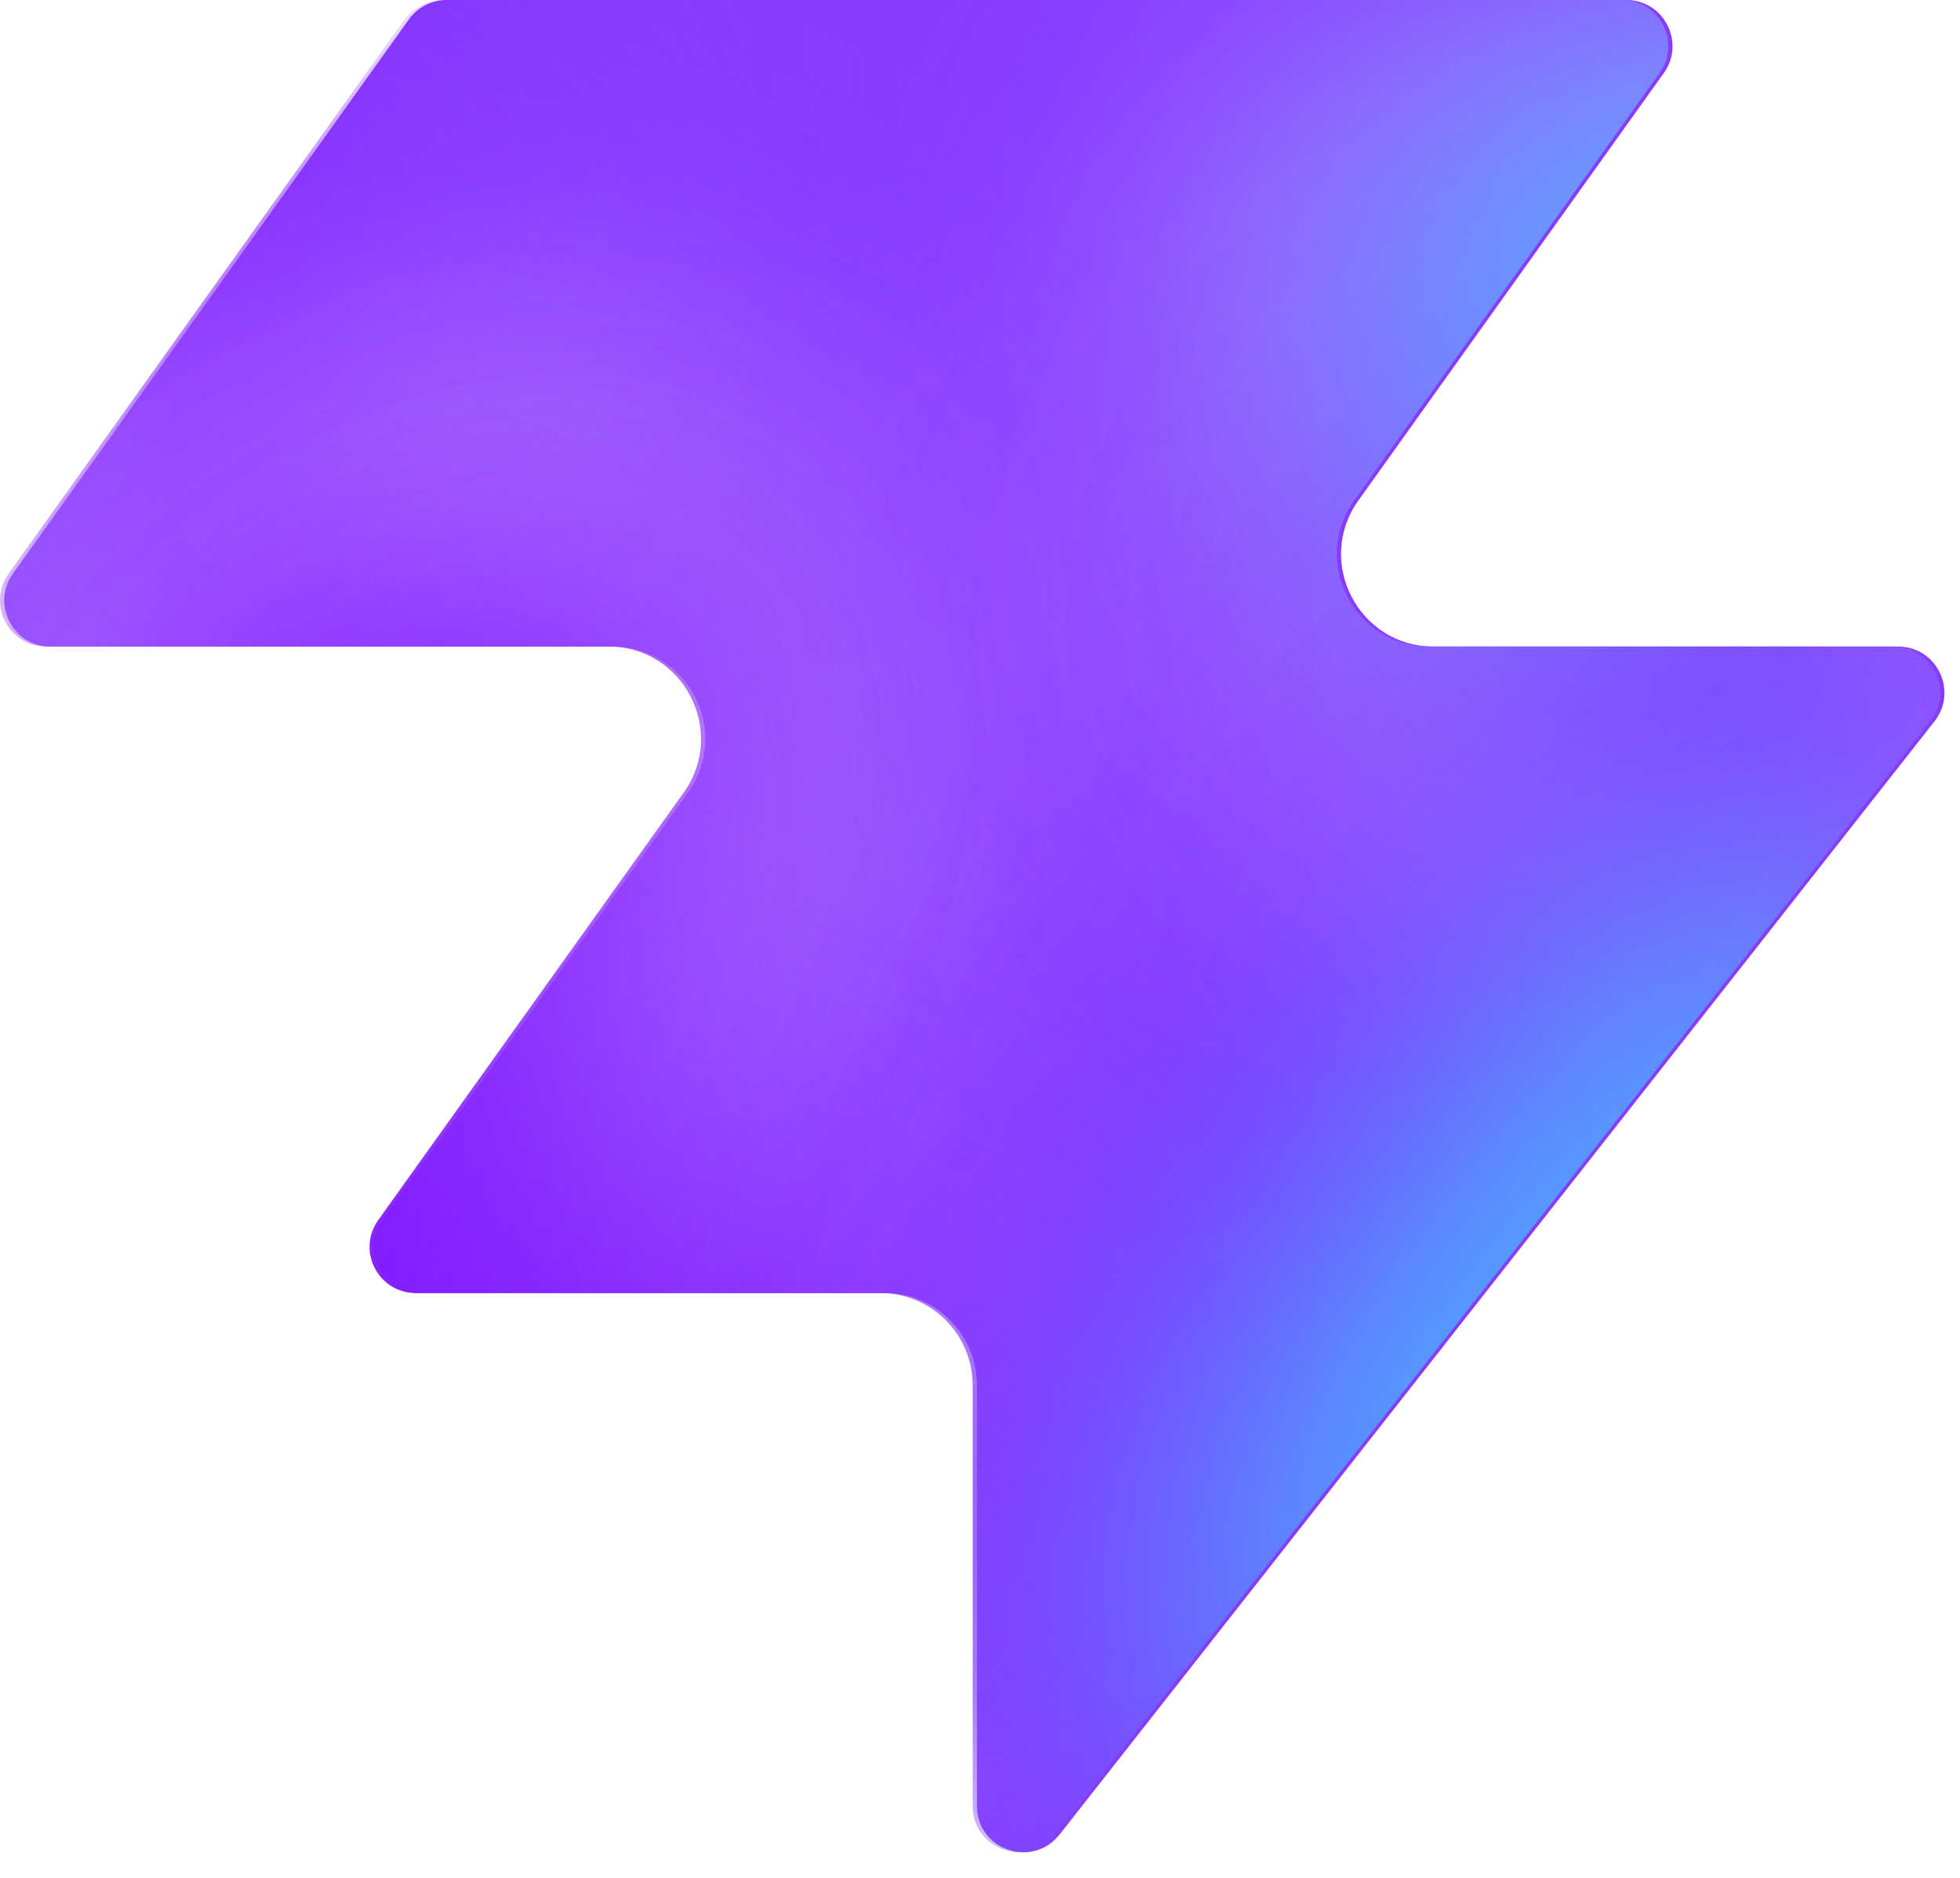
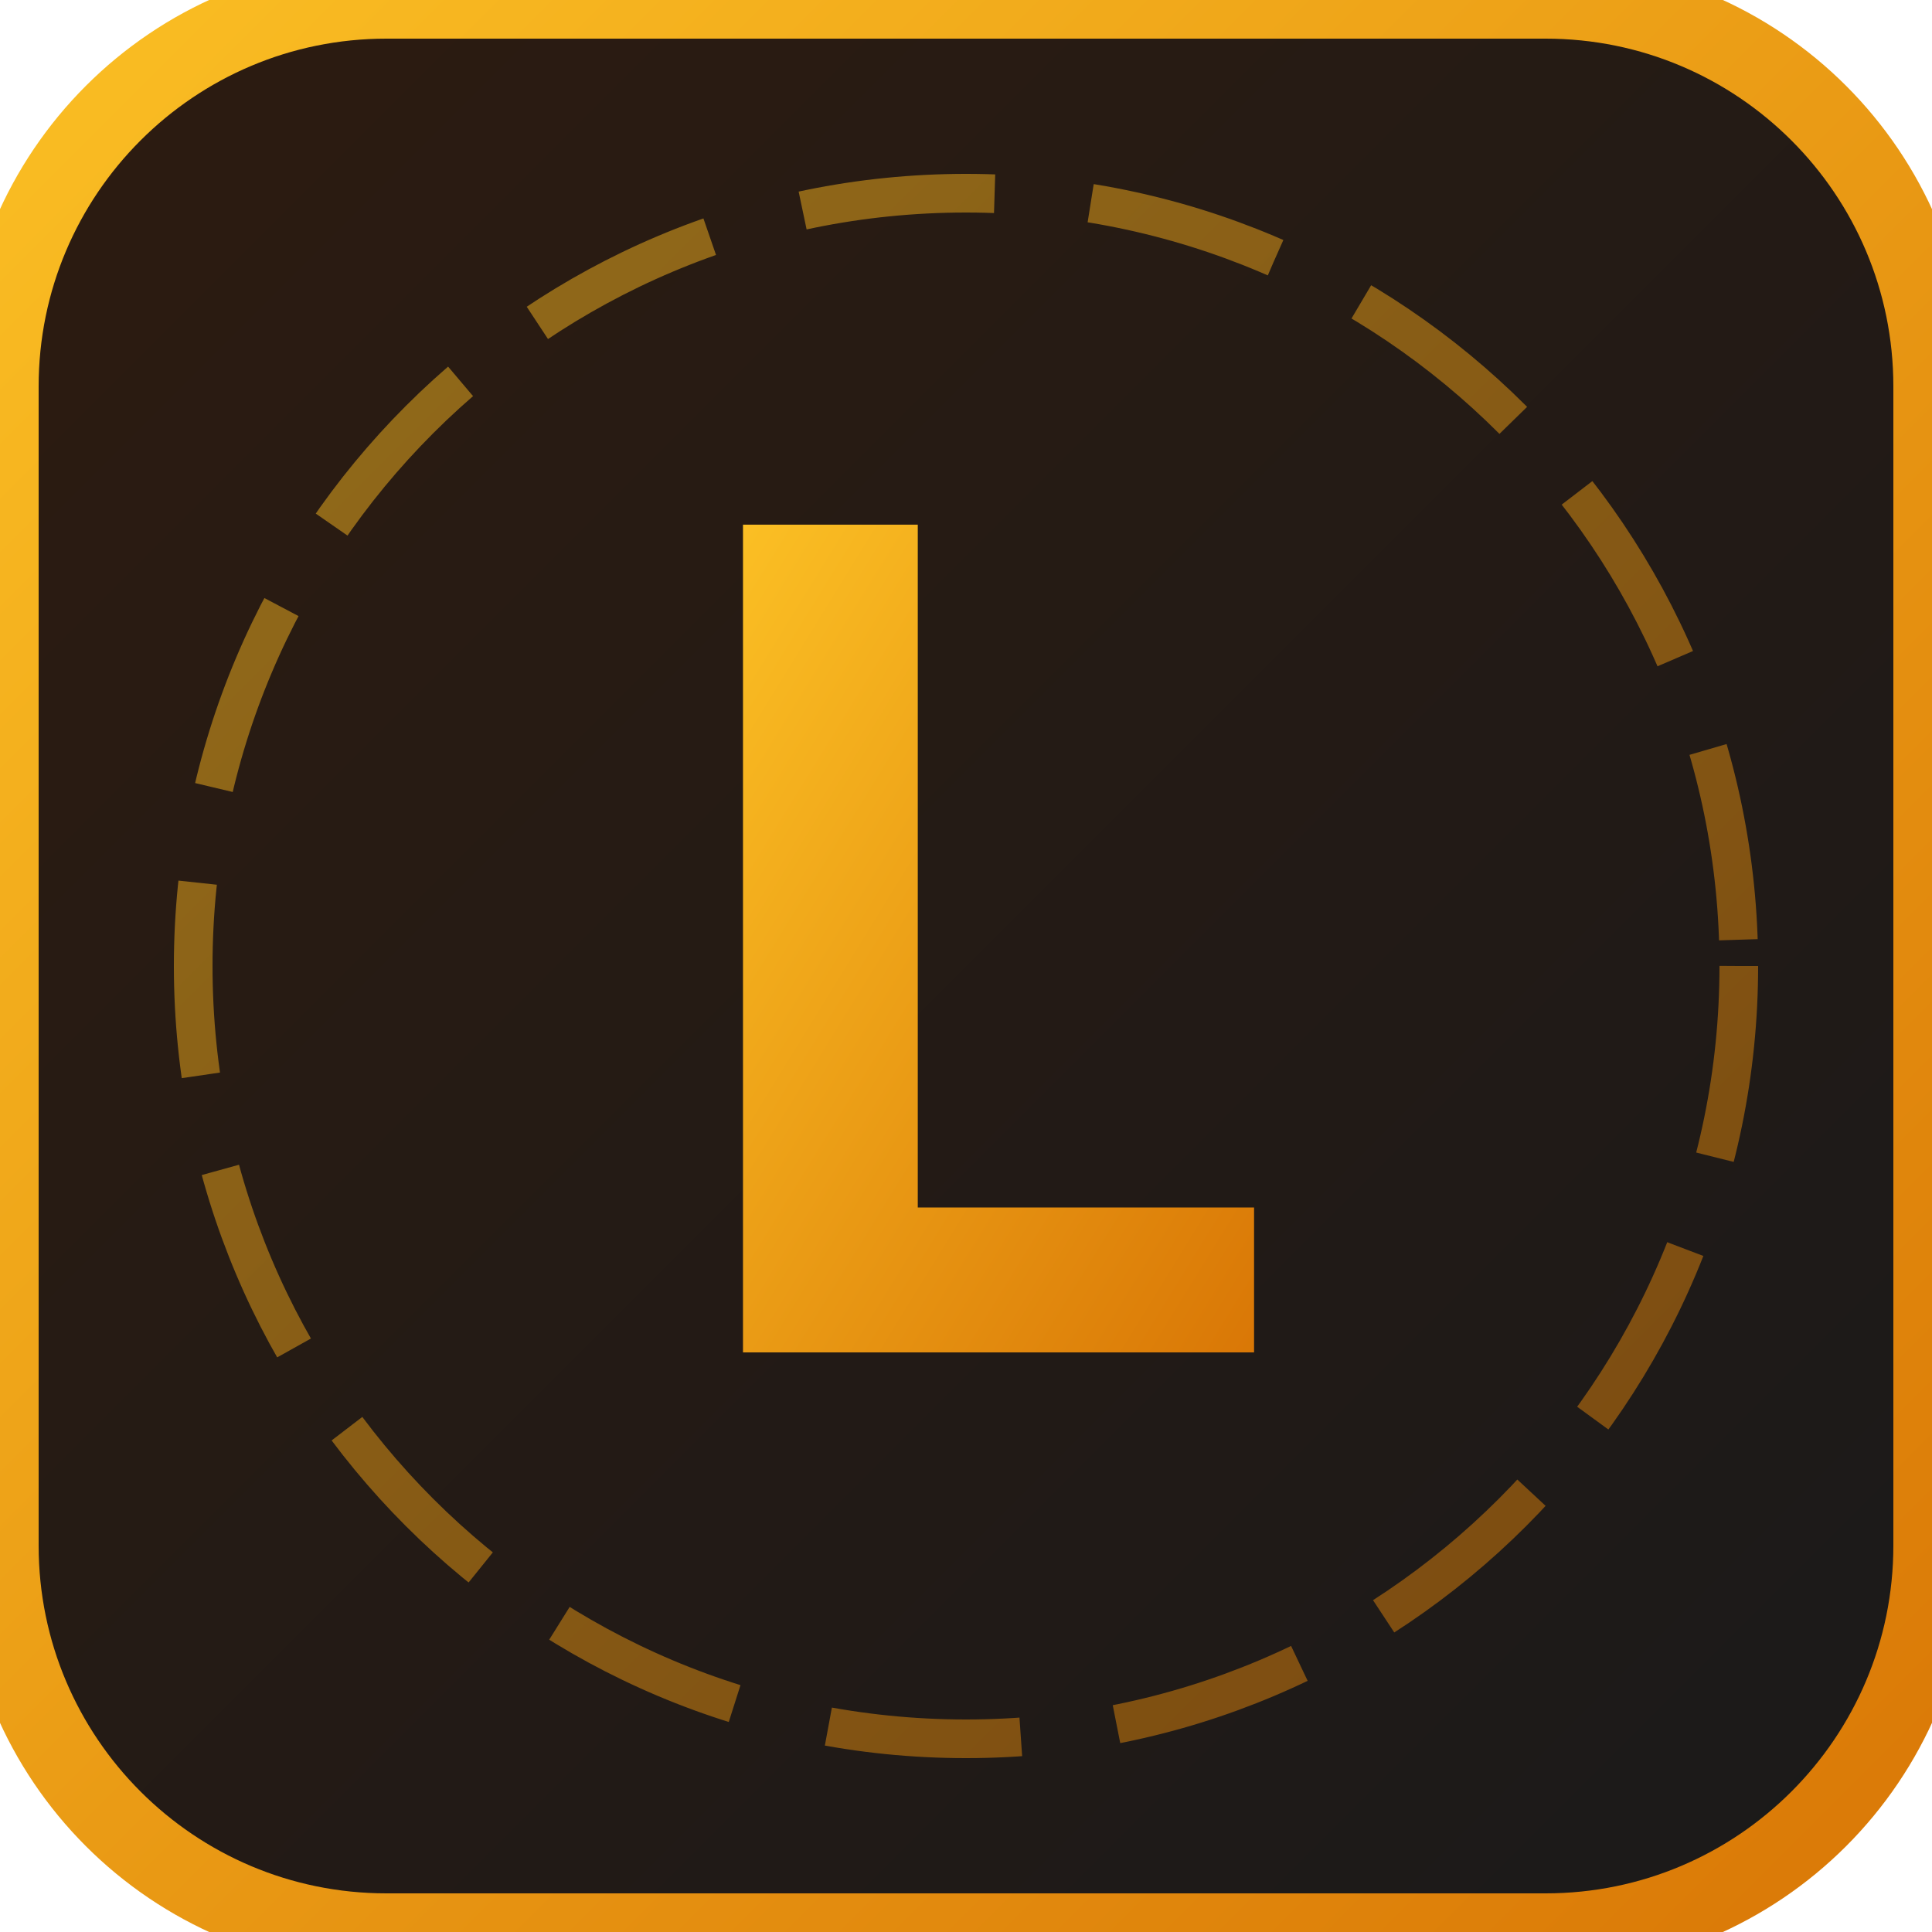
- <svg xmlns="http://www.w3.org/2000/svg" width="48" height="46" fill="none" viewBox="0 0 48 46">
-   <path fill="#863bff" d="M25.946 44.938c-.664.845-2.021.375-2.021-.698V33.937a2.26 2.26 0 0 0-2.262-2.262H10.287c-.92 0-1.456-1.04-.92-1.788l7.48-10.471c1.07-1.497 0-3.578-1.842-3.578H1.237c-.92 0-1.456-1.04-.92-1.788L10.013.474c.214-.297.556-.474.92-.474h28.894c.92 0 1.456 1.04.92 1.788l-7.48 10.471c-1.07 1.498 0 3.579 1.842 3.579h11.377c.943 0 1.473 1.088.89 1.83L25.947 44.94z" style="fill:#863bff;fill:color(display-p3 .525 .23 1);fill-opacity:1" />
-   <mask id="a" width="48" height="46" x="0" y="0" maskUnits="userSpaceOnUse" style="mask-type:alpha">
-     <path fill="#000" d="M25.842 44.938c-.664.844-2.021.375-2.021-.698V33.937a2.26 2.26 0 0 0-2.262-2.262H10.183c-.92 0-1.456-1.04-.92-1.788l7.48-10.471c1.07-1.498 0-3.579-1.842-3.579H1.133c-.92 0-1.456-1.04-.92-1.787L9.91.473c.214-.297.556-.474.92-.474h28.894c.92 0 1.456 1.04.92 1.788l-7.48 10.471c-1.07 1.498 0 3.578 1.842 3.578h11.377c.943 0 1.473 1.088.89 1.832L25.843 44.94z" style="fill:#000;fill-opacity:1" />
-   </mask>
-   <g mask="url(#a)">
-     <g filter="url(#b)">
-       <ellipse cx="5.508" cy="14.704" fill="#ede6ff" rx="5.508" ry="14.704" style="fill:#ede6ff;fill:color(display-p3 .927 .903 1);fill-opacity:1" transform="matrix(.00324 1 1 -.00324 -4.47 31.516)" />
-     </g>
-     <g filter="url(#c)">
-       <ellipse cx="10.399" cy="29.851" fill="#ede6ff" rx="10.399" ry="29.851" style="fill:#ede6ff;fill:color(display-p3 .927 .903 1);fill-opacity:1" transform="matrix(.00324 1 1 -.00324 -39.328 7.883)" />
-     </g>
-     <g filter="url(#d)">
-       <ellipse cx="5.508" cy="30.487" fill="#7e14ff" rx="5.508" ry="30.487" style="fill:#7e14ff;fill:color(display-p3 .492 .077 1);fill-opacity:1" transform="rotate(89.814 -25.913 -14.639)scale(1 -1)" />
-     </g>
-     <g filter="url(#e)">
-       <ellipse cx="5.508" cy="30.599" fill="#7e14ff" rx="5.508" ry="30.599" style="fill:#7e14ff;fill:color(display-p3 .492 .077 1);fill-opacity:1" transform="rotate(89.814 -32.644 -3.334)scale(1 -1)" />
-     </g>
-     <g filter="url(#f)">
-       <ellipse cx="5.508" cy="30.599" fill="#7e14ff" rx="5.508" ry="30.599" style="fill:#7e14ff;fill:color(display-p3 .492 .077 1);fill-opacity:1" transform="matrix(.00324 1 1 -.00324 -34.34 30.47)" />
-     </g>
-     <g filter="url(#g)">
-       <ellipse cx="14.072" cy="22.078" fill="#ede6ff" rx="14.072" ry="22.078" style="fill:#ede6ff;fill:color(display-p3 .927 .903 1);fill-opacity:1" transform="rotate(93.35 24.506 48.493)scale(-1 1)" />
-     </g>
-     <g filter="url(#h)">
-       <ellipse cx="3.47" cy="21.501" fill="#7e14ff" rx="3.47" ry="21.501" style="fill:#7e14ff;fill:color(display-p3 .492 .077 1);fill-opacity:1" transform="rotate(89.009 28.708 47.59)scale(-1 1)" />
-     </g>
-     <g filter="url(#i)">
-       <ellipse cx="3.47" cy="21.501" fill="#7e14ff" rx="3.47" ry="21.501" style="fill:#7e14ff;fill:color(display-p3 .492 .077 1);fill-opacity:1" transform="rotate(89.009 28.708 47.59)scale(-1 1)" />
-     </g>
-     <g filter="url(#j)">
-       <ellipse cx=".387" cy="8.972" fill="#7e14ff" rx="4.407" ry="29.108" style="fill:#7e14ff;fill:color(display-p3 .492 .077 1);fill-opacity:1" transform="rotate(39.51 .387 8.972)" />
-     </g>
-     <g filter="url(#k)">
-       <ellipse cx="47.523" cy="-6.092" fill="#7e14ff" rx="4.407" ry="29.108" style="fill:#7e14ff;fill:color(display-p3 .492 .077 1);fill-opacity:1" transform="rotate(37.892 47.523 -6.092)" />
-     </g>
-     <g filter="url(#l)">
-       <ellipse cx="41.412" cy="6.333" fill="#47bfff" rx="5.971" ry="9.665" style="fill:#47bfff;fill:color(display-p3 .28 .748 1);fill-opacity:1" transform="rotate(37.892 41.412 6.333)" />
-     </g>
-     <g filter="url(#m)">
-       <ellipse cx="-1.879" cy="38.332" fill="#7e14ff" rx="4.407" ry="29.108" style="fill:#7e14ff;fill:color(display-p3 .492 .077 1);fill-opacity:1" transform="rotate(37.892 -1.88 38.332)" />
-     </g>
-     <g filter="url(#n)">
-       <ellipse cx="-1.879" cy="38.332" fill="#7e14ff" rx="4.407" ry="29.108" style="fill:#7e14ff;fill:color(display-p3 .492 .077 1);fill-opacity:1" transform="rotate(37.892 -1.88 38.332)" />
-     </g>
-     <g filter="url(#o)">
-       <ellipse cx="35.651" cy="29.907" fill="#7e14ff" rx="4.407" ry="29.108" style="fill:#7e14ff;fill:color(display-p3 .492 .077 1);fill-opacity:1" transform="rotate(37.892 35.651 29.907)" />
-     </g>
-     <g filter="url(#p)">
-       <ellipse cx="38.418" cy="32.4" fill="#47bfff" rx="5.971" ry="15.297" style="fill:#47bfff;fill:color(display-p3 .28 .748 1);fill-opacity:1" transform="rotate(37.892 38.418 32.4)" />
-     </g>
-   </g>
+ <svg xmlns="http://www.w3.org/2000/svg" viewBox="0 0 100 100">
  <defs>
-     <filter id="b" width="60.045" height="41.654" x="-19.77" y="16.149" color-interpolation-filters="sRGB" filterUnits="userSpaceOnUse">
-       <feFlood flood-opacity="0" result="BackgroundImageFix" />
-       <feBlend in="SourceGraphic" in2="BackgroundImageFix" result="shape" />
-       <feGaussianBlur result="effect1_foregroundBlur_2002_17158" stdDeviation="7.659" />
-     </filter>
-     <filter id="c" width="90.34" height="51.437" x="-54.613" y="-7.533" color-interpolation-filters="sRGB" filterUnits="userSpaceOnUse">
-       <feFlood flood-opacity="0" result="BackgroundImageFix" />
-       <feBlend in="SourceGraphic" in2="BackgroundImageFix" result="shape" />
-       <feGaussianBlur result="effect1_foregroundBlur_2002_17158" stdDeviation="7.659" />
-     </filter>
-     <filter id="d" width="79.355" height="29.4" x="-49.64" y="2.03" color-interpolation-filters="sRGB" filterUnits="userSpaceOnUse">
-       <feFlood flood-opacity="0" result="BackgroundImageFix" />
-       <feBlend in="SourceGraphic" in2="BackgroundImageFix" result="shape" />
-       <feGaussianBlur result="effect1_foregroundBlur_2002_17158" stdDeviation="4.596" />
-     </filter>
-     <filter id="e" width="79.579" height="29.4" x="-45.045" y="20.029" color-interpolation-filters="sRGB" filterUnits="userSpaceOnUse">
-       <feFlood flood-opacity="0" result="BackgroundImageFix" />
-       <feBlend in="SourceGraphic" in2="BackgroundImageFix" result="shape" />
-       <feGaussianBlur result="effect1_foregroundBlur_2002_17158" stdDeviation="4.596" />
-     </filter>
-     <filter id="f" width="79.579" height="29.4" x="-43.513" y="21.178" color-interpolation-filters="sRGB" filterUnits="userSpaceOnUse">
-       <feFlood flood-opacity="0" result="BackgroundImageFix" />
-       <feBlend in="SourceGraphic" in2="BackgroundImageFix" result="shape" />
-       <feGaussianBlur result="effect1_foregroundBlur_2002_17158" stdDeviation="4.596" />
-     </filter>
-     <filter id="g" width="74.749" height="58.852" x="15.756" y="-17.901" color-interpolation-filters="sRGB" filterUnits="userSpaceOnUse">
-       <feFlood flood-opacity="0" result="BackgroundImageFix" />
-       <feBlend in="SourceGraphic" in2="BackgroundImageFix" result="shape" />
-       <feGaussianBlur result="effect1_foregroundBlur_2002_17158" stdDeviation="7.659" />
-     </filter>
-     <filter id="h" width="61.377" height="25.362" x="23.548" y="2.284" color-interpolation-filters="sRGB" filterUnits="userSpaceOnUse">
-       <feFlood flood-opacity="0" result="BackgroundImageFix" />
-       <feBlend in="SourceGraphic" in2="BackgroundImageFix" result="shape" />
-       <feGaussianBlur result="effect1_foregroundBlur_2002_17158" stdDeviation="4.596" />
-     </filter>
-     <filter id="i" width="61.377" height="25.362" x="23.548" y="2.284" color-interpolation-filters="sRGB" filterUnits="userSpaceOnUse">
-       <feFlood flood-opacity="0" result="BackgroundImageFix" />
-       <feBlend in="SourceGraphic" in2="BackgroundImageFix" result="shape" />
-       <feGaussianBlur result="effect1_foregroundBlur_2002_17158" stdDeviation="4.596" />
-     </filter>
-     <filter id="j" width="56.045" height="63.649" x="-27.636" y="-22.853" color-interpolation-filters="sRGB" filterUnits="userSpaceOnUse">
-       <feFlood flood-opacity="0" result="BackgroundImageFix" />
-       <feBlend in="SourceGraphic" in2="BackgroundImageFix" result="shape" />
-       <feGaussianBlur result="effect1_foregroundBlur_2002_17158" stdDeviation="4.596" />
-     </filter>
-     <filter id="k" width="54.814" height="64.646" x="20.116" y="-38.415" color-interpolation-filters="sRGB" filterUnits="userSpaceOnUse">
-       <feFlood flood-opacity="0" result="BackgroundImageFix" />
-       <feBlend in="SourceGraphic" in2="BackgroundImageFix" result="shape" />
-       <feGaussianBlur result="effect1_foregroundBlur_2002_17158" stdDeviation="4.596" />
-     </filter>
-     <filter id="l" width="33.541" height="35.313" x="24.641" y="-11.323" color-interpolation-filters="sRGB" filterUnits="userSpaceOnUse">
-       <feFlood flood-opacity="0" result="BackgroundImageFix" />
-       <feBlend in="SourceGraphic" in2="BackgroundImageFix" result="shape" />
-       <feGaussianBlur result="effect1_foregroundBlur_2002_17158" stdDeviation="4.596" />
-     </filter>
-     <filter id="m" width="54.814" height="64.646" x="-29.286" y="6.009" color-interpolation-filters="sRGB" filterUnits="userSpaceOnUse">
-       <feFlood flood-opacity="0" result="BackgroundImageFix" />
-       <feBlend in="SourceGraphic" in2="BackgroundImageFix" result="shape" />
-       <feGaussianBlur result="effect1_foregroundBlur_2002_17158" stdDeviation="4.596" />
-     </filter>
-     <filter id="n" width="54.814" height="64.646" x="-29.286" y="6.009" color-interpolation-filters="sRGB" filterUnits="userSpaceOnUse">
-       <feFlood flood-opacity="0" result="BackgroundImageFix" />
-       <feBlend in="SourceGraphic" in2="BackgroundImageFix" result="shape" />
-       <feGaussianBlur result="effect1_foregroundBlur_2002_17158" stdDeviation="4.596" />
-     </filter>
-     <filter id="o" width="54.814" height="64.646" x="8.244" y="-2.416" color-interpolation-filters="sRGB" filterUnits="userSpaceOnUse">
-       <feFlood flood-opacity="0" result="BackgroundImageFix" />
-       <feBlend in="SourceGraphic" in2="BackgroundImageFix" result="shape" />
-       <feGaussianBlur result="effect1_foregroundBlur_2002_17158" stdDeviation="4.596" />
-     </filter>
-     <filter id="p" width="39.409" height="43.623" x="18.713" y="10.588" color-interpolation-filters="sRGB" filterUnits="userSpaceOnUse">
-       <feFlood flood-opacity="0" result="BackgroundImageFix" />
-       <feBlend in="SourceGraphic" in2="BackgroundImageFix" result="shape" />
-       <feGaussianBlur result="effect1_foregroundBlur_2002_17158" stdDeviation="4.596" />
-     </filter>
+     <linearGradient id="bg" x1="0%" y1="0%" x2="100%" y2="100%">
+       <stop offset="0%" stop-color="#2d1b10" />
+       <stop offset="100%" stop-color="#1a1a1a" />
+     </linearGradient>
+     <linearGradient id="glow" x1="0%" y1="0%" x2="100%" y2="100%">
+       <stop offset="0%" stop-color="#fbbf24" />
+       <stop offset="100%" stop-color="#d97706" />
+     </linearGradient>
  </defs>
+   <rect width="100" height="100" rx="20" fill="url(#bg)" stroke="url(#glow)" stroke-width="4" />
+   <text x="50" y="70" font-family="sans-serif" font-size="60" font-weight="900" fill="url(#glow)" text-anchor="middle">L</text>
+   <circle cx="50" cy="50" r="40" fill="none" stroke="url(#glow)" stroke-width="2" stroke-dasharray="10 5" opacity="0.5">
+     <animateTransform attributeName="transform" type="rotate" from="0 50 50" to="360 50 50" dur="10s" repeatCount="indefinite" />
+   </circle>
</svg>
